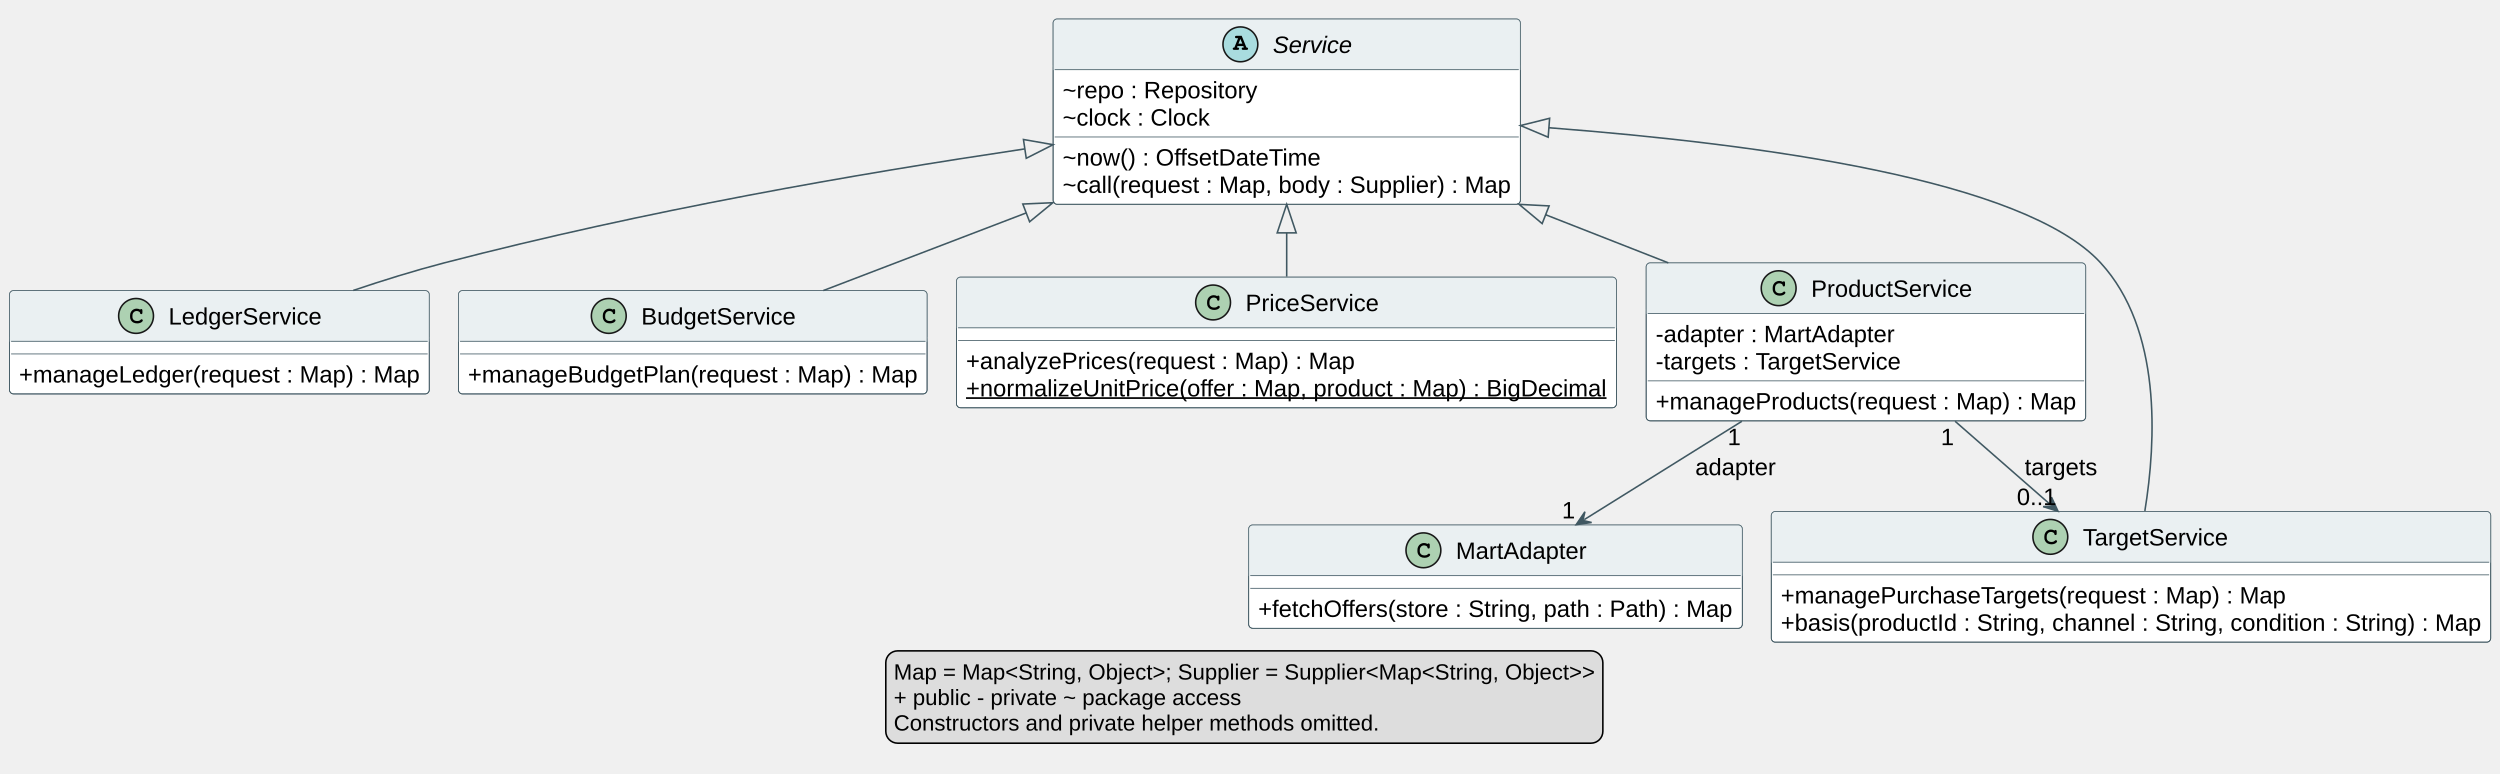
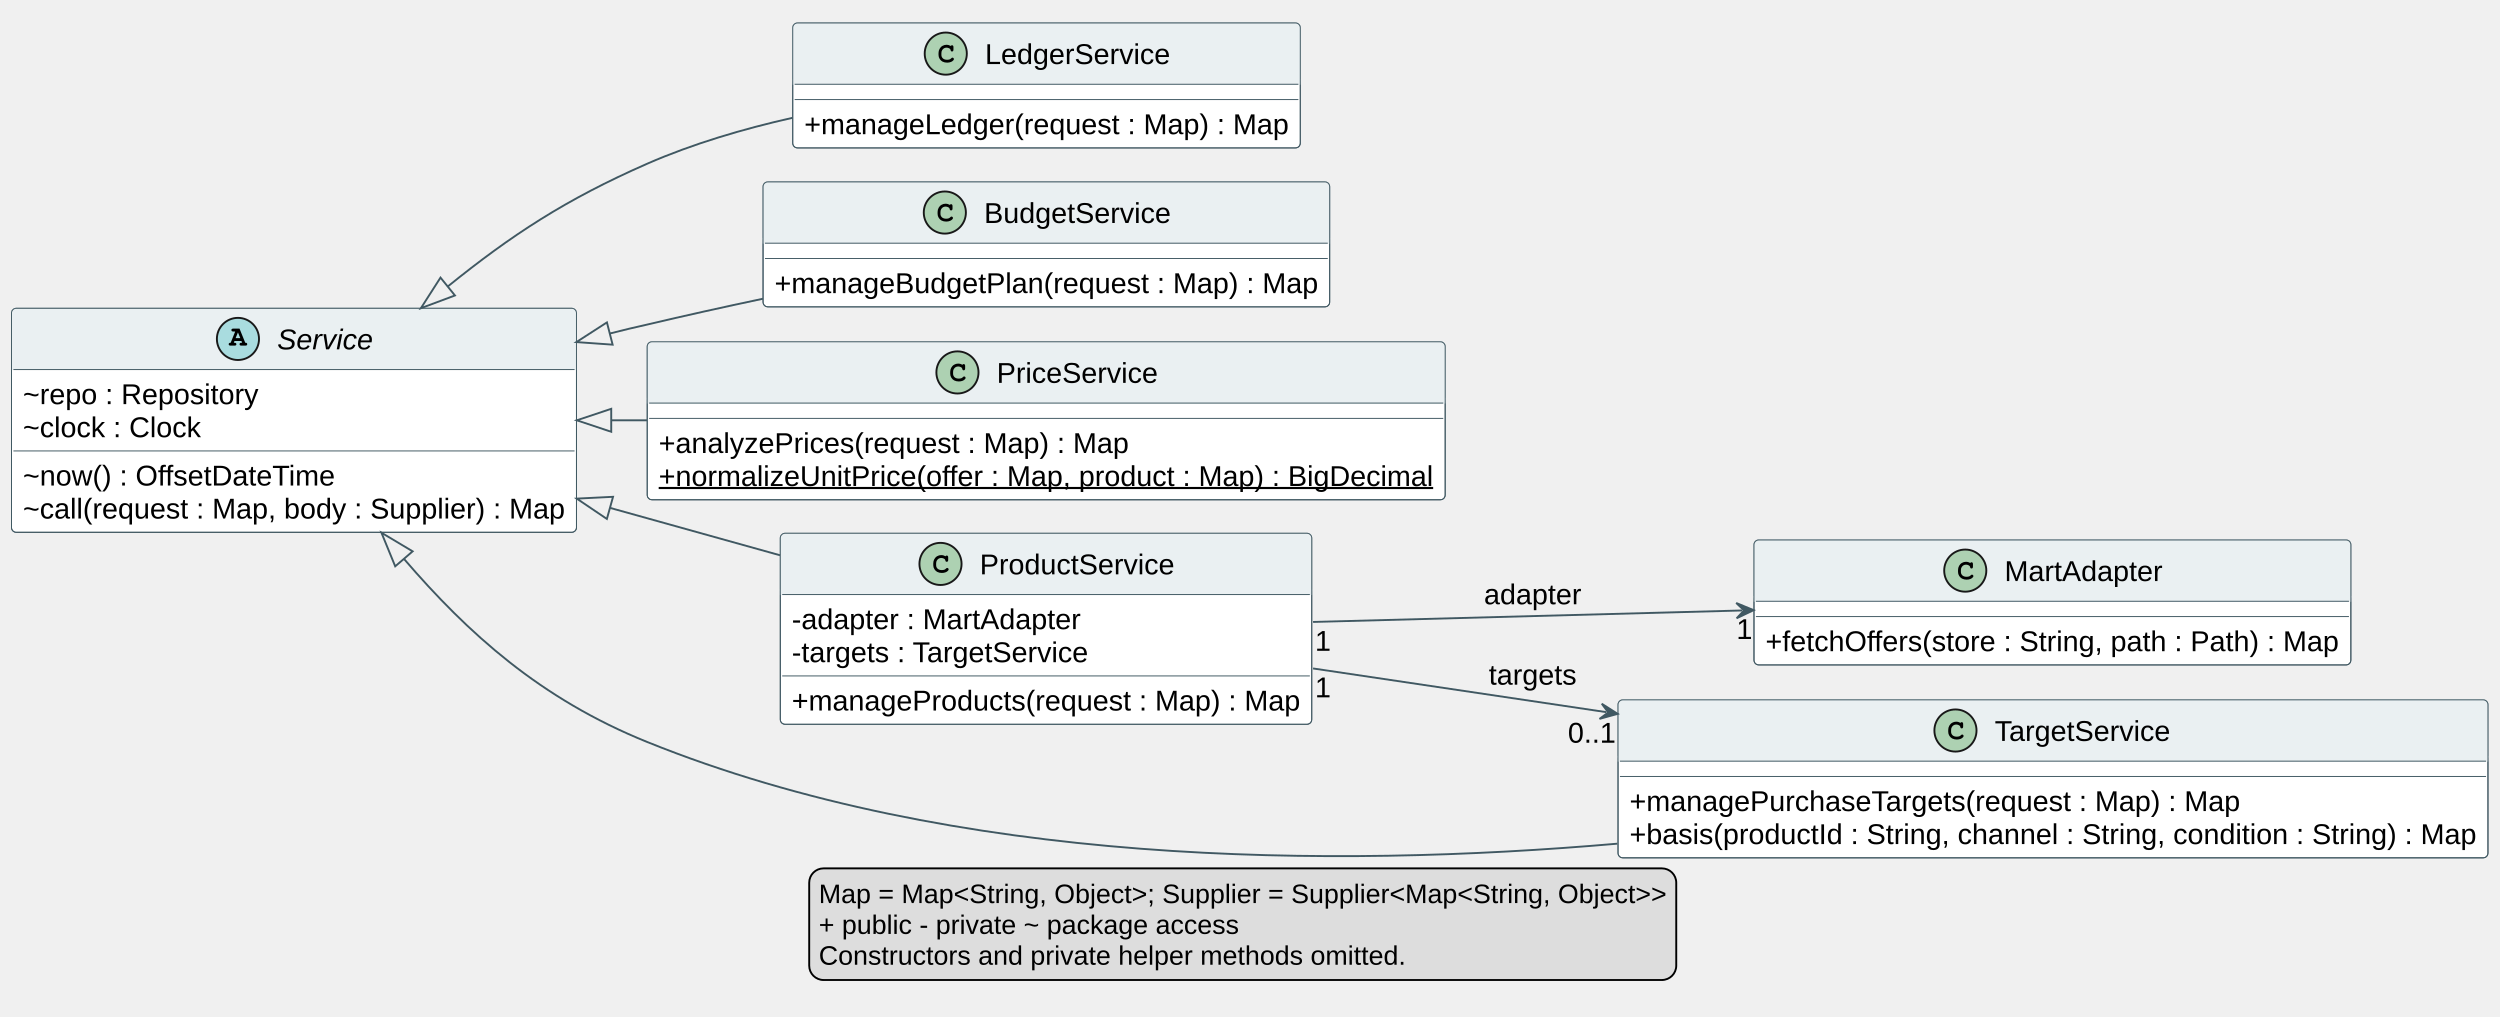
- <svg xmlns="http://www.w3.org/2000/svg" contentStyleType="text/css" data-diagram-type="CLASS" height="916.875px" preserveAspectRatio="none" style="width:2960px;height:916px;background:#FFFFFF;" version="1.1" viewBox="0 0 2960 916" width="2960.625px" zoomAndPan="magnify">
+ <svg xmlns="http://www.w3.org/2000/svg" contentStyleType="text/css" data-diagram-type="CLASS" height="995.625px" preserveAspectRatio="none" style="width:2448px;height:995px;background:#FFFFFF;" version="1.1" viewBox="0 0 2448 995" width="2448.75px" zoomAndPan="magnify">
  <defs />
  <g>
    <g class="entity" data-entity="Service" data-source-line="14" data-uid="ent0002" id="entity_Service">
-       <rect fill="#FFFFFF" height="219.364" rx="4.688" ry="4.688" style="stroke:#405862;stroke-width:0.938;" width="553.222" x="1246.875" y="22.5" />
-       <rect fill="#EAF0F2" height="60" rx="4.688" ry="4.688" style="stroke:#EAF0F2;stroke-width:0.938;" width="553.222" x="1246.875" y="22.5" />
-       <rect fill="#EAF0F2" height="4.688" style="stroke:#EAF0F2;stroke-width:0.938;" width="553.222" x="1246.875" y="77.812" />
-       <rect fill="none" height="219.364" rx="4.688" ry="4.688" style="stroke:#405862;stroke-width:0.938;" width="553.222" x="1246.875" y="22.5" />
-       <ellipse cx="1468.626" cy="52.5" fill="#A9DCDF" rx="20.625" ry="20.625" style="stroke:#181818;stroke-width:1.875;" />
-       <path d="M1472.054,54.522 L1465.228,54.522 L1464.554,56.25 L1465.228,56.25 Q1466.253,56.25 1466.663,56.66 Q1467.103,57.041 1467.103,57.656 Q1467.103,58.272 1466.663,58.682 Q1466.253,59.062 1465.228,59.062 L1461.448,59.062 Q1460.423,59.062 1459.984,58.682 Q1459.544,58.272 1459.544,57.656 Q1459.544,57.012 1460.013,56.631 Q1460.452,56.221 1461.507,56.25 L1465.931,45.234 L1464.085,45.234 Q1463.06,45.234 1462.62,44.853 Q1462.21,44.443 1462.21,43.828 Q1462.21,43.184 1462.62,42.803 Q1463.06,42.393 1464.085,42.393 L1470.179,42.422 L1475.775,56.25 Q1476.771,56.25 1477.093,56.455 Q1477.708,56.924 1477.708,57.656 Q1477.708,58.272 1477.269,58.682 Q1476.859,59.062 1475.833,59.062 L1472.054,59.062 Q1471.029,59.062 1470.589,58.682 Q1470.179,58.272 1470.179,57.656 Q1470.179,57.041 1470.589,56.66 Q1471.029,56.25 1472.054,56.25 L1472.728,56.25 L1472.054,54.522 Z M1470.911,51.709 L1468.626,46.143 L1466.341,51.709 L1470.911,51.709 Z " fill="#000000" />
-       <text fill="#000000" font-family="Arial" font-size="28.125" font-style="italic" lengthAdjust="spacing" textLength="93.782" x="1507.064" y="62.71">Service</text>
-       <line style="stroke:#405862;stroke-width:0.938;" x1="1248.75" x2="1798.222" y1="82.5" y2="82.5" />
-       <text fill="#000000" font-family="Arial" font-size="28.125" lengthAdjust="spacing" textLength="230.589" x="1258.125" y="116.381">~repo : Repository</text>
-       <text fill="#000000" font-family="Arial" font-size="28.125" lengthAdjust="spacing" textLength="174.271" x="1258.125" y="148.722">~clock : Clock</text>
-       <line style="stroke:#405862;stroke-width:0.938;" x1="1248.75" x2="1798.222" y1="162.182" y2="162.182" />
-       <text fill="#000000" font-family="Arial" font-size="28.125" lengthAdjust="spacing" textLength="307.123" x="1258.125" y="196.063">~now() : OffsetDateTime</text>
-       <text fill="#000000" font-family="Arial" font-size="28.125" lengthAdjust="spacing" textLength="530.722" x="1258.125" y="228.404">~call(request : Map, body : Supplier) : Map</text>
+       <rect fill="#FFFFFF" height="219.364" rx="4.688" ry="4.688" style="stroke:#405862;stroke-width:0.938;" width="553.222" x="11.25" y="301.875" />
+       <rect fill="#EAF0F2" height="60" rx="4.688" ry="4.688" style="stroke:#EAF0F2;stroke-width:0.938;" width="553.222" x="11.25" y="301.875" />
+       <rect fill="#EAF0F2" height="4.688" style="stroke:#EAF0F2;stroke-width:0.938;" width="553.222" x="11.25" y="357.188" />
+       <rect fill="none" height="219.364" rx="4.688" ry="4.688" style="stroke:#405862;stroke-width:0.938;" width="553.222" x="11.25" y="301.875" />
+       <ellipse cx="233.001" cy="331.875" fill="#A9DCDF" rx="20.625" ry="20.625" style="stroke:#181818;stroke-width:1.875;" />
+       <path d="M236.429,333.897 L229.603,333.897 L228.929,335.625 L229.603,335.625 Q230.628,335.625 231.038,336.035 Q231.478,336.416 231.478,337.031 Q231.478,337.647 231.038,338.057 Q230.628,338.438 229.603,338.438 L225.823,338.438 Q224.798,338.438 224.359,338.057 Q223.919,337.647 223.919,337.031 Q223.919,336.387 224.388,336.006 Q224.827,335.596 225.882,335.625 L230.306,324.609 L228.46,324.609 Q227.435,324.609 226.995,324.228 Q226.585,323.818 226.585,323.203 Q226.585,322.559 226.995,322.178 Q227.435,321.768 228.46,321.768 L234.554,321.797 L240.15,335.625 Q241.146,335.625 241.468,335.83 Q242.083,336.299 242.083,337.031 Q242.083,337.647 241.644,338.057 Q241.234,338.438 240.208,338.438 L236.429,338.438 Q235.404,338.438 234.964,338.057 Q234.554,337.647 234.554,337.031 Q234.554,336.416 234.964,336.035 Q235.404,335.625 236.429,335.625 L237.103,335.625 L236.429,333.897 Z M235.286,331.084 L233.001,325.518 L230.716,331.084 L235.286,331.084 Z " fill="#000000" />
+       <text fill="#000000" font-family="Arial" font-size="28.125" font-style="italic" lengthAdjust="spacing" textLength="93.782" x="271.439" y="342.085">Service</text>
+       <line style="stroke:#405862;stroke-width:0.938;" x1="13.125" x2="562.597" y1="361.875" y2="361.875" />
+       <text fill="#000000" font-family="Arial" font-size="28.125" lengthAdjust="spacing" textLength="230.589" x="22.5" y="395.756">~repo : Repository</text>
+       <text fill="#000000" font-family="Arial" font-size="28.125" lengthAdjust="spacing" textLength="174.271" x="22.5" y="428.097">~clock : Clock</text>
+       <line style="stroke:#405862;stroke-width:0.938;" x1="13.125" x2="562.597" y1="441.557" y2="441.557" />
+       <text fill="#000000" font-family="Arial" font-size="28.125" lengthAdjust="spacing" textLength="307.123" x="22.5" y="475.438">~now() : OffsetDateTime</text>
+       <text fill="#000000" font-family="Arial" font-size="28.125" lengthAdjust="spacing" textLength="530.722" x="22.5" y="507.779">~call(request : Map, body : Supplier) : Map</text>
    </g>
    <g class="entity" data-entity="LedgerService" data-source-line="20" data-uid="ent0003" id="entity_LedgerService">
-       <rect fill="#FFFFFF" height="122.341" rx="4.688" ry="4.688" style="stroke:#405862;stroke-width:0.938;" width="496.986" x="11.25" y="344.062" />
-       <rect fill="#EAF0F2" height="60" rx="4.688" ry="4.688" style="stroke:#EAF0F2;stroke-width:0.938;" width="496.986" x="11.25" y="344.062" />
-       <rect fill="#EAF0F2" height="4.688" style="stroke:#EAF0F2;stroke-width:0.938;" width="496.986" x="11.25" y="399.375" />
-       <rect fill="none" height="122.341" rx="4.688" ry="4.688" style="stroke:#405862;stroke-width:0.938;" width="496.986" x="11.25" y="344.062" />
-       <ellipse cx="161.096" cy="374.062" fill="#ADD1B2" rx="20.625" ry="20.625" style="stroke:#181818;stroke-width:1.875;" />
-       <path d="M165.988,366.562 Q166.252,366.211 166.545,366.035 Q166.867,365.859 167.219,365.859 Q167.834,365.859 168.215,366.299 Q168.625,366.709 168.625,367.734 L168.625,370.107 Q168.625,371.133 168.215,371.572 Q167.834,371.982 167.219,371.982 Q166.662,371.982 166.311,371.69 Q165.959,371.367 165.812,370.488 Q165.695,369.932 165.432,369.609 Q164.846,368.994 163.82,368.613 Q162.824,368.232 161.828,368.232 Q160.568,368.232 159.484,368.789 Q158.43,369.346 157.609,370.576 Q156.818,371.807 156.818,373.506 L156.818,375.352 Q156.818,377.373 158.283,378.75 Q159.777,380.098 162.385,380.098 Q163.967,380.098 165.051,379.658 Q165.666,379.424 166.399,378.691 Q166.838,378.252 167.072,378.135 Q167.336,377.988 167.629,377.988 Q168.215,377.988 168.625,378.428 Q169.065,378.838 169.065,379.424 Q169.065,380.01 168.478,380.654 Q167.629,381.621 166.311,382.178 Q164.553,382.91 162.414,382.91 Q159.924,382.91 157.902,381.885 Q156.291,381.065 155.149,379.277 Q154.006,377.49 154.006,375.41 L154.006,373.477 Q154.006,371.279 155.031,369.404 Q156.057,367.5 157.873,366.475 Q159.69,365.42 161.711,365.42 Q162.941,365.42 163.996,365.713 Q165.051,366.006 165.988,366.562 Z " fill="#000000" />
-       <text fill="#000000" font-family="Arial" font-size="28.125" lengthAdjust="spacing" textLength="181.357" x="199.533" y="384.273">LedgerService</text>
-       <line style="stroke:#405862;stroke-width:0.938;" x1="13.125" x2="506.361" y1="404.062" y2="404.062" />
-       <line style="stroke:#405862;stroke-width:0.938;" x1="13.125" x2="506.361" y1="419.062" y2="419.062" />
-       <text fill="#000000" font-family="Arial" font-size="28.125" lengthAdjust="spacing" textLength="474.486" x="22.5" y="452.943">+manageLedger(request : Map) : Map</text>
+       <rect fill="#FFFFFF" height="122.341" rx="4.688" ry="4.688" style="stroke:#405862;stroke-width:0.938;" width="496.986" x="776.25" y="22.5" />
+       <rect fill="#EAF0F2" height="60" rx="4.688" ry="4.688" style="stroke:#EAF0F2;stroke-width:0.938;" width="496.986" x="776.25" y="22.5" />
+       <rect fill="#EAF0F2" height="4.688" style="stroke:#EAF0F2;stroke-width:0.938;" width="496.986" x="776.25" y="77.812" />
+       <rect fill="none" height="122.341" rx="4.688" ry="4.688" style="stroke:#405862;stroke-width:0.938;" width="496.986" x="776.25" y="22.5" />
+       <ellipse cx="926.096" cy="52.5" fill="#ADD1B2" rx="20.625" ry="20.625" style="stroke:#181818;stroke-width:1.875;" />
+       <path d="M930.988,45 Q931.252,44.648 931.545,44.473 Q931.867,44.297 932.219,44.297 Q932.834,44.297 933.215,44.736 Q933.625,45.147 933.625,46.172 L933.625,48.545 Q933.625,49.57 933.215,50.01 Q932.834,50.42 932.219,50.42 Q931.662,50.42 931.311,50.127 Q930.959,49.805 930.812,48.926 Q930.695,48.369 930.432,48.047 Q929.846,47.432 928.82,47.051 Q927.824,46.67 926.828,46.67 Q925.568,46.67 924.484,47.227 Q923.43,47.783 922.609,49.014 Q921.818,50.244 921.818,51.943 L921.818,53.789 Q921.818,55.81 923.283,57.188 Q924.777,58.535 927.385,58.535 Q928.967,58.535 930.051,58.096 Q930.666,57.861 931.399,57.129 Q931.838,56.69 932.072,56.572 Q932.336,56.426 932.629,56.426 Q933.215,56.426 933.625,56.865 Q934.064,57.275 934.064,57.861 Q934.064,58.447 933.479,59.092 Q932.629,60.059 931.311,60.615 Q929.553,61.348 927.414,61.348 Q924.924,61.348 922.902,60.322 Q921.291,59.502 920.149,57.715 Q919.006,55.928 919.006,53.848 L919.006,51.914 Q919.006,49.717 920.031,47.842 Q921.057,45.938 922.873,44.912 Q924.689,43.857 926.711,43.857 Q927.941,43.857 928.996,44.15 Q930.051,44.443 930.988,45 Z " fill="#000000" />
+       <text fill="#000000" font-family="Arial" font-size="28.125" lengthAdjust="spacing" textLength="181.357" x="964.533" y="62.71">LedgerService</text>
+       <line style="stroke:#405862;stroke-width:0.938;" x1="778.125" x2="1271.361" y1="82.5" y2="82.5" />
+       <line style="stroke:#405862;stroke-width:0.938;" x1="778.125" x2="1271.361" y1="97.5" y2="97.5" />
+       <text fill="#000000" font-family="Arial" font-size="28.125" lengthAdjust="spacing" textLength="474.486" x="787.5" y="131.381">+manageLedger(request : Map) : Map</text>
    </g>
    <g class="entity" data-entity="BudgetService" data-source-line="23" data-uid="ent0004" id="entity_BudgetService">
-       <rect fill="#FFFFFF" height="122.341" rx="4.688" ry="4.688" style="stroke:#405862;stroke-width:0.938;" width="554.842" x="542.812" y="344.062" />
-       <rect fill="#EAF0F2" height="60" rx="4.688" ry="4.688" style="stroke:#EAF0F2;stroke-width:0.938;" width="554.842" x="542.812" y="344.062" />
-       <rect fill="#EAF0F2" height="4.688" style="stroke:#EAF0F2;stroke-width:0.938;" width="554.842" x="542.812" y="399.375" />
-       <rect fill="none" height="122.341" rx="4.688" ry="4.688" style="stroke:#405862;stroke-width:0.938;" width="554.842" x="542.812" y="344.062" />
-       <ellipse cx="720.804" cy="374.062" fill="#ADD1B2" rx="20.625" ry="20.625" style="stroke:#181818;stroke-width:1.875;" />
-       <path d="M725.696,366.562 Q725.96,366.211 726.253,366.035 Q726.575,365.859 726.927,365.859 Q727.542,365.859 727.923,366.299 Q728.333,366.709 728.333,367.734 L728.333,370.107 Q728.333,371.133 727.923,371.572 Q727.542,371.982 726.927,371.982 Q726.37,371.982 726.019,371.69 Q725.667,371.367 725.521,370.488 Q725.403,369.932 725.14,369.609 Q724.554,368.994 723.528,368.613 Q722.532,368.232 721.536,368.232 Q720.277,368.232 719.192,368.789 Q718.138,369.346 717.317,370.576 Q716.527,371.807 716.527,373.506 L716.527,375.352 Q716.527,377.373 717.991,378.75 Q719.486,380.098 722.093,380.098 Q723.675,380.098 724.759,379.658 Q725.374,379.424 726.107,378.691 Q726.546,378.252 726.78,378.135 Q727.044,377.988 727.337,377.988 Q727.923,377.988 728.333,378.428 Q728.773,378.838 728.773,379.424 Q728.773,380.01 728.187,380.654 Q727.337,381.621 726.019,382.178 Q724.261,382.91 722.122,382.91 Q719.632,382.91 717.611,381.885 Q715.999,381.065 714.857,379.277 Q713.714,377.49 713.714,375.41 L713.714,373.477 Q713.714,371.279 714.739,369.404 Q715.765,367.5 717.581,366.475 Q719.398,365.42 721.419,365.42 Q722.649,365.42 723.704,365.713 Q724.759,366.006 725.696,366.562 Z " fill="#000000" />
-       <text fill="#000000" font-family="Arial" font-size="28.125" lengthAdjust="spacing" textLength="182.922" x="759.241" y="384.273">BudgetService</text>
-       <line style="stroke:#405862;stroke-width:0.938;" x1="544.688" x2="1095.78" y1="404.062" y2="404.062" />
-       <line style="stroke:#405862;stroke-width:0.938;" x1="544.688" x2="1095.78" y1="419.062" y2="419.062" />
-       <text fill="#000000" font-family="Arial" font-size="28.125" lengthAdjust="spacing" textLength="532.342" x="554.062" y="452.943">+manageBudgetPlan(request : Map) : Map</text>
+       <rect fill="#FFFFFF" height="122.341" rx="4.688" ry="4.688" style="stroke:#405862;stroke-width:0.938;" width="554.842" x="747.188" y="178.125" />
+       <rect fill="#EAF0F2" height="60" rx="4.688" ry="4.688" style="stroke:#EAF0F2;stroke-width:0.938;" width="554.842" x="747.188" y="178.125" />
+       <rect fill="#EAF0F2" height="4.688" style="stroke:#EAF0F2;stroke-width:0.938;" width="554.842" x="747.188" y="233.438" />
+       <rect fill="none" height="122.341" rx="4.688" ry="4.688" style="stroke:#405862;stroke-width:0.938;" width="554.842" x="747.188" y="178.125" />
+       <ellipse cx="925.179" cy="208.125" fill="#ADD1B2" rx="20.625" ry="20.625" style="stroke:#181818;stroke-width:1.875;" />
+       <path d="M930.071,200.625 Q930.335,200.273 930.628,200.098 Q930.95,199.922 931.302,199.922 Q931.917,199.922 932.298,200.361 Q932.708,200.772 932.708,201.797 L932.708,204.17 Q932.708,205.195 932.298,205.635 Q931.917,206.045 931.302,206.045 Q930.745,206.045 930.394,205.752 Q930.042,205.43 929.896,204.551 Q929.778,203.994 929.515,203.672 Q928.929,203.057 927.903,202.676 Q926.907,202.295 925.911,202.295 Q924.652,202.295 923.567,202.852 Q922.513,203.408 921.692,204.639 Q920.902,205.869 920.902,207.568 L920.902,209.414 Q920.902,211.435 922.366,212.812 Q923.861,214.16 926.468,214.16 Q928.05,214.16 929.134,213.721 Q929.749,213.486 930.482,212.754 Q930.921,212.315 931.155,212.197 Q931.419,212.051 931.712,212.051 Q932.298,212.051 932.708,212.49 Q933.148,212.9 933.148,213.486 Q933.148,214.072 932.562,214.717 Q931.712,215.684 930.394,216.24 Q928.636,216.973 926.497,216.973 Q924.007,216.973 921.986,215.947 Q920.374,215.127 919.232,213.34 Q918.089,211.553 918.089,209.473 L918.089,207.539 Q918.089,205.342 919.114,203.467 Q920.14,201.562 921.956,200.537 Q923.773,199.482 925.794,199.482 Q927.024,199.482 928.079,199.775 Q929.134,200.068 930.071,200.625 Z " fill="#000000" />
+       <text fill="#000000" font-family="Arial" font-size="28.125" lengthAdjust="spacing" textLength="182.922" x="963.616" y="218.335">BudgetService</text>
+       <line style="stroke:#405862;stroke-width:0.938;" x1="749.062" x2="1300.155" y1="238.125" y2="238.125" />
+       <line style="stroke:#405862;stroke-width:0.938;" x1="749.062" x2="1300.155" y1="253.125" y2="253.125" />
+       <text fill="#000000" font-family="Arial" font-size="28.125" lengthAdjust="spacing" textLength="532.342" x="758.438" y="287.006">+manageBudgetPlan(request : Map) : Map</text>
    </g>
    <g class="entity" data-entity="PriceService" data-source-line="26" data-uid="ent0005" id="entity_PriceService">
-       <rect fill="#FFFFFF" height="154.682" rx="4.688" ry="4.688" style="stroke:#405862;stroke-width:0.938;" width="781.367" x="1132.5" y="328.125" />
-       <rect fill="#EAF0F2" height="60" rx="4.688" ry="4.688" style="stroke:#EAF0F2;stroke-width:0.938;" width="781.367" x="1132.5" y="328.125" />
-       <rect fill="#EAF0F2" height="4.688" style="stroke:#EAF0F2;stroke-width:0.938;" width="781.367" x="1132.5" y="383.438" />
-       <rect fill="none" height="154.682" rx="4.688" ry="4.688" style="stroke:#405862;stroke-width:0.938;" width="781.367" x="1132.5" y="328.125" />
-       <ellipse cx="1436.285" cy="358.125" fill="#ADD1B2" rx="20.625" ry="20.625" style="stroke:#181818;stroke-width:1.875;" />
-       <path d="M1441.177,350.625 Q1441.441,350.273 1441.734,350.098 Q1442.056,349.922 1442.408,349.922 Q1443.023,349.922 1443.404,350.361 Q1443.814,350.772 1443.814,351.797 L1443.814,354.17 Q1443.814,355.195 1443.404,355.635 Q1443.023,356.045 1442.408,356.045 Q1441.851,356.045 1441.5,355.752 Q1441.148,355.43 1441.002,354.551 Q1440.884,353.994 1440.621,353.672 Q1440.035,353.057 1439.009,352.676 Q1438.013,352.295 1437.017,352.295 Q1435.757,352.295 1434.674,352.852 Q1433.619,353.408 1432.799,354.639 Q1432.007,355.869 1432.007,357.568 L1432.007,359.414 Q1432.007,361.435 1433.472,362.812 Q1434.966,364.16 1437.574,364.16 Q1439.156,364.16 1440.24,363.721 Q1440.855,363.486 1441.588,362.754 Q1442.027,362.315 1442.261,362.197 Q1442.525,362.051 1442.818,362.051 Q1443.404,362.051 1443.814,362.49 Q1444.254,362.9 1444.254,363.486 Q1444.254,364.072 1443.668,364.717 Q1442.818,365.684 1441.5,366.24 Q1439.742,366.973 1437.603,366.973 Q1435.113,366.973 1433.091,365.947 Q1431.48,365.127 1430.338,363.34 Q1429.195,361.553 1429.195,359.473 L1429.195,357.539 Q1429.195,355.342 1430.22,353.467 Q1431.246,351.562 1433.062,350.537 Q1434.879,349.482 1436.9,349.482 Q1438.13,349.482 1439.185,349.775 Q1440.24,350.068 1441.177,350.625 Z " fill="#000000" />
-       <text fill="#000000" font-family="Arial" font-size="28.125" lengthAdjust="spacing" textLength="157.86" x="1474.722" y="368.335">PriceService</text>
-       <line style="stroke:#405862;stroke-width:0.938;" x1="1134.375" x2="1911.992" y1="388.125" y2="388.125" />
-       <line style="stroke:#405862;stroke-width:0.938;" x1="1134.375" x2="1911.992" y1="403.125" y2="403.125" />
-       <text fill="#000000" font-family="Arial" font-size="28.125" lengthAdjust="spacing" textLength="460.355" x="1143.75" y="437.006">+analyzePrices(request : Map) : Map</text>
-       <text fill="#000000" font-family="Arial" font-size="28.125" lengthAdjust="spacing" text-decoration="underline" textLength="758.867" x="1143.75" y="469.347">+normalizeUnitPrice(offer : Map, product : Map) : BigDecimal</text>
+       <rect fill="#FFFFFF" height="154.682" rx="4.688" ry="4.688" style="stroke:#405862;stroke-width:0.938;" width="781.367" x="633.75" y="334.688" />
+       <rect fill="#EAF0F2" height="60" rx="4.688" ry="4.688" style="stroke:#EAF0F2;stroke-width:0.938;" width="781.367" x="633.75" y="334.688" />
+       <rect fill="#EAF0F2" height="4.688" style="stroke:#EAF0F2;stroke-width:0.938;" width="781.367" x="633.75" y="390" />
+       <rect fill="none" height="154.682" rx="4.688" ry="4.688" style="stroke:#405862;stroke-width:0.938;" width="781.367" x="633.75" y="334.688" />
+       <ellipse cx="937.535" cy="364.688" fill="#ADD1B2" rx="20.625" ry="20.625" style="stroke:#181818;stroke-width:1.875;" />
+       <path d="M942.427,357.188 Q942.691,356.836 942.984,356.66 Q943.306,356.484 943.658,356.484 Q944.273,356.484 944.654,356.924 Q945.064,357.334 945.064,358.359 L945.064,360.732 Q945.064,361.758 944.654,362.197 Q944.273,362.607 943.658,362.607 Q943.101,362.607 942.75,362.315 Q942.398,361.992 942.252,361.113 Q942.134,360.557 941.871,360.234 Q941.285,359.619 940.259,359.238 Q939.263,358.857 938.267,358.857 Q937.007,358.857 935.923,359.414 Q934.869,359.971 934.048,361.201 Q933.257,362.432 933.257,364.131 L933.257,365.977 Q933.257,367.998 934.722,369.375 Q936.216,370.723 938.824,370.723 Q940.406,370.723 941.49,370.283 Q942.105,370.049 942.837,369.316 Q943.277,368.877 943.511,368.76 Q943.775,368.613 944.068,368.613 Q944.654,368.613 945.064,369.053 Q945.504,369.463 945.504,370.049 Q945.504,370.635 944.918,371.279 Q944.068,372.246 942.75,372.803 Q940.992,373.535 938.853,373.535 Q936.363,373.535 934.341,372.51 Q932.73,371.69 931.587,369.902 Q930.445,368.115 930.445,366.035 L930.445,364.102 Q930.445,361.904 931.47,360.029 Q932.496,358.125 934.312,357.1 Q936.129,356.045 938.15,356.045 Q939.38,356.045 940.435,356.338 Q941.49,356.631 942.427,357.188 Z " fill="#000000" />
+       <text fill="#000000" font-family="Arial" font-size="28.125" lengthAdjust="spacing" textLength="157.86" x="975.972" y="374.898">PriceService</text>
+       <line style="stroke:#405862;stroke-width:0.938;" x1="635.625" x2="1413.242" y1="394.688" y2="394.688" />
+       <line style="stroke:#405862;stroke-width:0.938;" x1="635.625" x2="1413.242" y1="409.688" y2="409.688" />
+       <text fill="#000000" font-family="Arial" font-size="28.125" lengthAdjust="spacing" textLength="460.355" x="645" y="443.568">+analyzePrices(request : Map) : Map</text>
+       <text fill="#000000" font-family="Arial" font-size="28.125" lengthAdjust="spacing" text-decoration="underline" textLength="758.867" x="645" y="475.909">+normalizeUnitPrice(offer : Map, product : Map) : BigDecimal</text>
    </g>
    <g class="entity" data-entity="ProductService" data-source-line="30" data-uid="ent0006" id="entity_ProductService">
-       <rect fill="#FFFFFF" height="187.023" rx="4.688" ry="4.688" style="stroke:#405862;stroke-width:0.938;" width="520.4" x="1949.062" y="311.25" />
-       <rect fill="#EAF0F2" height="60" rx="4.688" ry="4.688" style="stroke:#EAF0F2;stroke-width:0.938;" width="520.4" x="1949.062" y="311.25" />
-       <rect fill="#EAF0F2" height="4.688" style="stroke:#EAF0F2;stroke-width:0.938;" width="520.4" x="1949.062" y="366.562" />
-       <rect fill="none" height="187.023" rx="4.688" ry="4.688" style="stroke:#405862;stroke-width:0.938;" width="520.4" x="1949.062" y="311.25" />
-       <ellipse cx="2105.939" cy="341.25" fill="#ADD1B2" rx="20.625" ry="20.625" style="stroke:#181818;stroke-width:1.875;" />
-       <path d="M2110.832,333.75 Q2111.096,333.398 2111.389,333.223 Q2111.711,333.047 2112.062,333.047 Q2112.678,333.047 2113.059,333.486 Q2113.469,333.897 2113.469,334.922 L2113.469,337.295 Q2113.469,338.32 2113.059,338.76 Q2112.678,339.17 2112.062,339.17 Q2111.506,339.17 2111.154,338.877 Q2110.803,338.555 2110.656,337.676 Q2110.539,337.119 2110.275,336.797 Q2109.689,336.182 2108.664,335.801 Q2107.668,335.42 2106.672,335.42 Q2105.412,335.42 2104.328,335.977 Q2103.273,336.533 2102.453,337.764 Q2101.662,338.994 2101.662,340.693 L2101.662,342.539 Q2101.662,344.56 2103.127,345.938 Q2104.621,347.285 2107.229,347.285 Q2108.811,347.285 2109.895,346.846 Q2110.51,346.611 2111.242,345.879 Q2111.682,345.44 2111.916,345.322 Q2112.18,345.176 2112.473,345.176 Q2113.059,345.176 2113.469,345.615 Q2113.908,346.025 2113.908,346.611 Q2113.908,347.197 2113.322,347.842 Q2112.473,348.809 2111.154,349.365 Q2109.396,350.098 2107.258,350.098 Q2104.768,350.098 2102.746,349.072 Q2101.135,348.252 2099.992,346.465 Q2098.85,344.678 2098.85,342.598 L2098.85,340.664 Q2098.85,338.467 2099.875,336.592 Q2100.9,334.688 2102.717,333.662 Q2104.533,332.607 2106.555,332.607 Q2107.785,332.607 2108.84,332.9 Q2109.895,333.193 2110.832,333.75 Z " fill="#000000" />
-       <text fill="#000000" font-family="Arial" font-size="28.125" lengthAdjust="spacing" textLength="190.709" x="2144.377" y="351.46">ProductService</text>
-       <line style="stroke:#405862;stroke-width:0.938;" x1="1950.938" x2="2467.588" y1="371.25" y2="371.25" />
-       <text fill="#000000" font-family="Arial" font-size="28.125" lengthAdjust="spacing" textLength="282.953" x="1960.312" y="405.131">-adapter : MartAdapter</text>
-       <text fill="#000000" font-family="Arial" font-size="28.125" lengthAdjust="spacing" textLength="293.857" x="1960.312" y="437.472">-targets : TargetService</text>
-       <line style="stroke:#405862;stroke-width:0.938;" x1="1950.938" x2="2467.588" y1="450.932" y2="450.932" />
-       <text fill="#000000" font-family="Arial" font-size="28.125" lengthAdjust="spacing" textLength="497.9" x="1960.312" y="484.813">+manageProducts(request : Map) : Map</text>
+       <rect fill="#FFFFFF" height="187.023" rx="4.688" ry="4.688" style="stroke:#405862;stroke-width:0.938;" width="520.4" x="764.062" y="522.188" />
+       <rect fill="#EAF0F2" height="60" rx="4.688" ry="4.688" style="stroke:#EAF0F2;stroke-width:0.938;" width="520.4" x="764.062" y="522.188" />
+       <rect fill="#EAF0F2" height="4.688" style="stroke:#EAF0F2;stroke-width:0.938;" width="520.4" x="764.062" y="577.5" />
+       <rect fill="none" height="187.023" rx="4.688" ry="4.688" style="stroke:#405862;stroke-width:0.938;" width="520.4" x="764.062" y="522.188" />
+       <ellipse cx="920.939" cy="552.188" fill="#ADD1B2" rx="20.625" ry="20.625" style="stroke:#181818;stroke-width:1.875;" />
+       <path d="M925.832,544.688 Q926.096,544.336 926.389,544.16 Q926.711,543.984 927.062,543.984 Q927.678,543.984 928.059,544.424 Q928.469,544.834 928.469,545.859 L928.469,548.232 Q928.469,549.258 928.059,549.697 Q927.678,550.107 927.062,550.107 Q926.506,550.107 926.154,549.814 Q925.803,549.492 925.656,548.613 Q925.539,548.057 925.275,547.734 Q924.689,547.119 923.664,546.738 Q922.668,546.357 921.672,546.357 Q920.412,546.357 919.328,546.914 Q918.274,547.471 917.453,548.701 Q916.662,549.932 916.662,551.631 L916.662,553.477 Q916.662,555.498 918.127,556.875 Q919.621,558.223 922.229,558.223 Q923.811,558.223 924.895,557.783 Q925.51,557.549 926.242,556.816 Q926.682,556.377 926.916,556.26 Q927.18,556.113 927.473,556.113 Q928.059,556.113 928.469,556.553 Q928.908,556.963 928.908,557.549 Q928.908,558.135 928.322,558.779 Q927.473,559.746 926.154,560.303 Q924.396,561.035 922.258,561.035 Q919.768,561.035 917.746,560.01 Q916.135,559.189 914.992,557.402 Q913.85,555.615 913.85,553.535 L913.85,551.602 Q913.85,549.404 914.875,547.529 Q915.9,545.625 917.717,544.6 Q919.533,543.545 921.555,543.545 Q922.785,543.545 923.84,543.838 Q924.895,544.131 925.832,544.688 Z " fill="#000000" />
+       <text fill="#000000" font-family="Arial" font-size="28.125" lengthAdjust="spacing" textLength="190.709" x="959.377" y="562.398">ProductService</text>
+       <line style="stroke:#405862;stroke-width:0.938;" x1="765.938" x2="1282.588" y1="582.188" y2="582.188" />
+       <text fill="#000000" font-family="Arial" font-size="28.125" lengthAdjust="spacing" textLength="282.953" x="775.312" y="616.068">-adapter : MartAdapter</text>
+       <text fill="#000000" font-family="Arial" font-size="28.125" lengthAdjust="spacing" textLength="293.857" x="775.312" y="648.409">-targets : TargetService</text>
+       <line style="stroke:#405862;stroke-width:0.938;" x1="765.938" x2="1282.588" y1="661.87" y2="661.87" />
+       <text fill="#000000" font-family="Arial" font-size="28.125" lengthAdjust="spacing" textLength="497.9" x="775.312" y="695.75">+manageProducts(request : Map) : Map</text>
    </g>
    <g class="entity" data-entity="TargetService" data-source-line="35" data-uid="ent0007" id="entity_TargetService">
-       <rect fill="#FFFFFF" height="154.682" rx="4.688" ry="4.688" style="stroke:#405862;stroke-width:0.938;" width="851.83" x="2097.188" y="605.625" />
-       <rect fill="#EAF0F2" height="60" rx="4.688" ry="4.688" style="stroke:#EAF0F2;stroke-width:0.938;" width="851.83" x="2097.188" y="605.625" />
-       <rect fill="#EAF0F2" height="4.688" style="stroke:#EAF0F2;stroke-width:0.938;" width="851.83" x="2097.188" y="660.938" />
-       <rect fill="none" height="154.682" rx="4.688" ry="4.688" style="stroke:#405862;stroke-width:0.938;" width="851.83" x="2097.188" y="605.625" />
-       <ellipse cx="2427.6" cy="635.625" fill="#ADD1B2" rx="20.625" ry="20.625" style="stroke:#181818;stroke-width:1.875;" />
-       <path d="M2432.493,628.125 Q2432.757,627.773 2433.05,627.598 Q2433.372,627.422 2433.723,627.422 Q2434.339,627.422 2434.72,627.861 Q2435.13,628.271 2435.13,629.297 L2435.13,631.67 Q2435.13,632.695 2434.72,633.135 Q2434.339,633.545 2433.723,633.545 Q2433.167,633.545 2432.815,633.252 Q2432.464,632.93 2432.317,632.051 Q2432.2,631.494 2431.936,631.172 Q2431.35,630.557 2430.325,630.176 Q2429.329,629.795 2428.333,629.795 Q2427.073,629.795 2425.989,630.352 Q2424.934,630.908 2424.114,632.139 Q2423.323,633.369 2423.323,635.068 L2423.323,636.914 Q2423.323,638.936 2424.788,640.312 Q2426.282,641.66 2428.89,641.66 Q2430.472,641.66 2431.555,641.221 Q2432.171,640.986 2432.903,640.254 Q2433.343,639.814 2433.577,639.697 Q2433.841,639.551 2434.134,639.551 Q2434.72,639.551 2435.13,639.99 Q2435.569,640.4 2435.569,640.986 Q2435.569,641.572 2434.983,642.217 Q2434.134,643.184 2432.815,643.74 Q2431.057,644.473 2428.919,644.473 Q2426.428,644.473 2424.407,643.447 Q2422.796,642.627 2421.653,640.84 Q2420.511,639.053 2420.511,636.973 L2420.511,635.039 Q2420.511,632.842 2421.536,630.967 Q2422.561,629.062 2424.378,628.037 Q2426.194,626.982 2428.216,626.982 Q2429.446,626.982 2430.501,627.275 Q2431.555,627.568 2432.493,628.125 Z " fill="#000000" />
-       <text fill="#000000" font-family="Arial" font-size="28.125" lengthAdjust="spacing" textLength="175.067" x="2466.038" y="645.835">TargetService</text>
-       <line style="stroke:#405862;stroke-width:0.938;" x1="2099.062" x2="2947.143" y1="665.625" y2="665.625" />
-       <line style="stroke:#405862;stroke-width:0.938;" x1="2099.062" x2="2947.143" y1="680.625" y2="680.625" />
-       <text fill="#000000" font-family="Arial" font-size="28.125" lengthAdjust="spacing" textLength="601.076" x="2108.438" y="714.506">+managePurchaseTargets(request : Map) : Map</text>
-       <text fill="#000000" font-family="Arial" font-size="28.125" lengthAdjust="spacing" textLength="829.33" x="2108.438" y="746.847">+basis(productId : String, channel : String, condition : String) : Map</text>
+       <rect fill="#FFFFFF" height="154.682" rx="4.688" ry="4.688" style="stroke:#405862;stroke-width:0.938;" width="851.83" x="1584.375" y="685.312" />
+       <rect fill="#EAF0F2" height="60" rx="4.688" ry="4.688" style="stroke:#EAF0F2;stroke-width:0.938;" width="851.83" x="1584.375" y="685.312" />
+       <rect fill="#EAF0F2" height="4.688" style="stroke:#EAF0F2;stroke-width:0.938;" width="851.83" x="1584.375" y="740.625" />
+       <rect fill="none" height="154.682" rx="4.688" ry="4.688" style="stroke:#405862;stroke-width:0.938;" width="851.83" x="1584.375" y="685.312" />
+       <ellipse cx="1914.788" cy="715.312" fill="#ADD1B2" rx="20.625" ry="20.625" style="stroke:#181818;stroke-width:1.875;" />
+       <path d="M1919.68,707.812 Q1919.944,707.461 1920.237,707.285 Q1920.559,707.109 1920.911,707.109 Q1921.526,707.109 1921.907,707.549 Q1922.317,707.959 1922.317,708.984 L1922.317,711.357 Q1922.317,712.383 1921.907,712.822 Q1921.526,713.232 1920.911,713.232 Q1920.354,713.232 1920.003,712.939 Q1919.651,712.617 1919.505,711.738 Q1919.388,711.182 1919.124,710.859 Q1918.538,710.244 1917.513,709.863 Q1916.516,709.482 1915.52,709.482 Q1914.261,709.482 1913.177,710.039 Q1912.122,710.596 1911.302,711.826 Q1910.511,713.057 1910.511,714.756 L1910.511,716.602 Q1910.511,718.623 1911.975,720 Q1913.469,721.348 1916.077,721.348 Q1917.659,721.348 1918.743,720.908 Q1919.358,720.674 1920.091,719.941 Q1920.53,719.502 1920.764,719.385 Q1921.028,719.238 1921.321,719.238 Q1921.907,719.238 1922.317,719.678 Q1922.757,720.088 1922.757,720.674 Q1922.757,721.26 1922.171,721.904 Q1921.321,722.871 1920.003,723.428 Q1918.245,724.16 1916.106,724.16 Q1913.616,724.16 1911.594,723.135 Q1909.983,722.314 1908.841,720.527 Q1907.698,718.74 1907.698,716.66 L1907.698,714.727 Q1907.698,712.529 1908.723,710.654 Q1909.749,708.75 1911.565,707.725 Q1913.382,706.67 1915.403,706.67 Q1916.634,706.67 1917.688,706.963 Q1918.743,707.256 1919.68,707.812 Z " fill="#000000" />
+       <text fill="#000000" font-family="Arial" font-size="28.125" lengthAdjust="spacing" textLength="175.067" x="1953.225" y="725.523">TargetService</text>
+       <line style="stroke:#405862;stroke-width:0.938;" x1="1586.25" x2="2434.33" y1="745.312" y2="745.312" />
+       <line style="stroke:#405862;stroke-width:0.938;" x1="1586.25" x2="2434.33" y1="760.312" y2="760.312" />
+       <text fill="#000000" font-family="Arial" font-size="28.125" lengthAdjust="spacing" textLength="601.076" x="1595.625" y="794.193">+managePurchaseTargets(request : Map) : Map</text>
+       <text fill="#000000" font-family="Arial" font-size="28.125" lengthAdjust="spacing" textLength="829.33" x="1595.625" y="826.534">+basis(productId : String, channel : String, condition : String) : Map</text>
    </g>
    <g class="entity" data-entity="MartAdapter" data-source-line="39" data-uid="ent0008" id="entity_MartAdapter">
-       <rect fill="#FFFFFF" height="122.341" rx="4.688" ry="4.688" style="stroke:#405862;stroke-width:0.938;" width="584.464" x="1478.438" y="621.562" />
-       <rect fill="#EAF0F2" height="60" rx="4.688" ry="4.688" style="stroke:#EAF0F2;stroke-width:0.938;" width="584.464" x="1478.438" y="621.562" />
-       <rect fill="#EAF0F2" height="4.688" style="stroke:#EAF0F2;stroke-width:0.938;" width="584.464" x="1478.438" y="676.875" />
-       <rect fill="none" height="122.341" rx="4.688" ry="4.688" style="stroke:#405862;stroke-width:0.938;" width="584.464" x="1478.438" y="621.562" />
-       <ellipse cx="1685.323" cy="651.562" fill="#ADD1B2" rx="20.625" ry="20.625" style="stroke:#181818;stroke-width:1.875;" />
-       <path d="M1690.216,644.062 Q1690.479,643.711 1690.772,643.535 Q1691.094,643.359 1691.446,643.359 Q1692.061,643.359 1692.442,643.799 Q1692.852,644.209 1692.852,645.234 L1692.852,647.607 Q1692.852,648.633 1692.442,649.072 Q1692.061,649.482 1691.446,649.482 Q1690.889,649.482 1690.538,649.189 Q1690.186,648.867 1690.04,647.988 Q1689.922,647.432 1689.659,647.109 Q1689.073,646.494 1688.047,646.113 Q1687.051,645.732 1686.055,645.732 Q1684.795,645.732 1683.711,646.289 Q1682.657,646.846 1681.836,648.076 Q1681.045,649.307 1681.045,651.006 L1681.045,652.852 Q1681.045,654.873 1682.51,656.25 Q1684.005,657.598 1686.612,657.598 Q1688.194,657.598 1689.278,657.158 Q1689.893,656.924 1690.626,656.191 Q1691.065,655.752 1691.299,655.635 Q1691.563,655.488 1691.856,655.488 Q1692.442,655.488 1692.852,655.928 Q1693.292,656.338 1693.292,656.924 Q1693.292,657.51 1692.706,658.154 Q1691.856,659.121 1690.538,659.678 Q1688.78,660.41 1686.641,660.41 Q1684.151,660.41 1682.13,659.385 Q1680.518,658.564 1679.376,656.777 Q1678.233,654.99 1678.233,652.91 L1678.233,650.977 Q1678.233,648.779 1679.258,646.904 Q1680.284,645 1682.1,643.975 Q1683.917,642.92 1685.938,642.92 Q1687.169,642.92 1688.223,643.213 Q1689.278,643.506 1690.216,644.062 Z " fill="#000000" />
-       <text fill="#000000" font-family="Arial" font-size="28.125" lengthAdjust="spacing" textLength="154.756" x="1723.76" y="661.773">MartAdapter</text>
-       <line style="stroke:#405862;stroke-width:0.938;" x1="1480.312" x2="2061.027" y1="681.562" y2="681.562" />
-       <line style="stroke:#405862;stroke-width:0.938;" x1="1480.312" x2="2061.027" y1="696.562" y2="696.562" />
-       <text fill="#000000" font-family="Arial" font-size="28.125" lengthAdjust="spacing" textLength="561.964" x="1489.688" y="730.443">+fetchOffers(store : String, path : Path) : Map</text>
+       <rect fill="#FFFFFF" height="122.341" rx="4.688" ry="4.688" style="stroke:#405862;stroke-width:0.938;" width="584.464" x="1717.5" y="528.75" />
+       <rect fill="#EAF0F2" height="60" rx="4.688" ry="4.688" style="stroke:#EAF0F2;stroke-width:0.938;" width="584.464" x="1717.5" y="528.75" />
+       <rect fill="#EAF0F2" height="4.688" style="stroke:#EAF0F2;stroke-width:0.938;" width="584.464" x="1717.5" y="584.062" />
+       <rect fill="none" height="122.341" rx="4.688" ry="4.688" style="stroke:#405862;stroke-width:0.938;" width="584.464" x="1717.5" y="528.75" />
+       <ellipse cx="1924.385" cy="558.75" fill="#ADD1B2" rx="20.625" ry="20.625" style="stroke:#181818;stroke-width:1.875;" />
+       <path d="M1929.278,551.25 Q1929.542,550.898 1929.835,550.723 Q1930.157,550.547 1930.508,550.547 Q1931.124,550.547 1931.505,550.986 Q1931.915,551.396 1931.915,552.422 L1931.915,554.795 Q1931.915,555.82 1931.505,556.26 Q1931.124,556.67 1930.508,556.67 Q1929.952,556.67 1929.6,556.377 Q1929.249,556.055 1929.102,555.176 Q1928.985,554.619 1928.721,554.297 Q1928.135,553.682 1927.11,553.301 Q1926.114,552.92 1925.118,552.92 Q1923.858,552.92 1922.774,553.477 Q1921.719,554.033 1920.899,555.264 Q1920.108,556.494 1920.108,558.193 L1920.108,560.039 Q1920.108,562.061 1921.573,563.438 Q1923.067,564.785 1925.674,564.785 Q1927.256,564.785 1928.341,564.346 Q1928.956,564.111 1929.688,563.379 Q1930.128,562.939 1930.362,562.822 Q1930.626,562.676 1930.919,562.676 Q1931.505,562.676 1931.915,563.115 Q1932.354,563.525 1932.354,564.111 Q1932.354,564.697 1931.768,565.342 Q1930.919,566.309 1929.6,566.865 Q1927.842,567.598 1925.704,567.598 Q1923.214,567.598 1921.192,566.572 Q1919.581,565.752 1918.438,563.965 Q1917.295,562.178 1917.295,560.098 L1917.295,558.164 Q1917.295,555.967 1918.321,554.092 Q1919.346,552.188 1921.163,551.162 Q1922.979,550.107 1925.001,550.107 Q1926.231,550.107 1927.286,550.4 Q1928.341,550.693 1929.278,551.25 Z " fill="#000000" />
+       <text fill="#000000" font-family="Arial" font-size="28.125" lengthAdjust="spacing" textLength="154.756" x="1962.823" y="568.96">MartAdapter</text>
+       <line style="stroke:#405862;stroke-width:0.938;" x1="1719.375" x2="2300.089" y1="588.75" y2="588.75" />
+       <line style="stroke:#405862;stroke-width:0.938;" x1="1719.375" x2="2300.089" y1="603.75" y2="603.75" />
+       <text fill="#000000" font-family="Arial" font-size="28.125" lengthAdjust="spacing" textLength="561.964" x="1728.75" y="637.631">+fetchOffers(store : String, path : Path) : Map</text>
    </g>
    <g class="link" data-entity-1="Service" data-entity-2="LedgerService" data-uid="lnk9" id="link_Service_LedgerService">
-       <polygon fill="none" points="1246.799,171.315,1211.76,165.158,1215.074,187.412,1246.799,171.315" style="stroke:#405862;stroke-width:1.875;" />
-       <path d="M1213.417,176.285 C1011.807,206.304 766.406,248.813 525.938,311.25 C490.677,320.405 453.391,332.013 418.244,343.87" fill="none" style="stroke:#405862;stroke-width:1.875;" />
+       <polygon fill="none" points="412.146,301.777,445.471,289.325,431.335,271.82,412.146,301.777" style="stroke:#405862;stroke-width:1.875;" />
+       <path d="M438.403,280.572 C500.718,230.248 553.807,195.335 633.75,160.312 C678.211,140.834 727.69,126.254 776.052,115.352" fill="none" style="stroke:#405862;stroke-width:1.875;" />
    </g>
    <g class="link" data-entity-1="Service" data-entity-2="BudgetService" data-uid="lnk10" id="link_Service_BudgetService">
-       <polygon fill="none" points="1246.553,240.017,1211.012,241.572,1219.053,262.586,1246.553,240.017" style="stroke:#405862;stroke-width:1.875;" />
-       <path d="M1215.032,252.079 C1122.608,287.446 1054.486,313.514 974.799,344.008" fill="none" style="stroke:#405862;stroke-width:1.875;" />
+       <polygon fill="none" points="564.395,334.967,599.881,337.49,594.298,315.693,564.395,334.967" style="stroke:#405862;stroke-width:1.875;" />
+       <path d="M597.089,326.591 C620.5,320.594 611.16,323.17 633.75,317.812 C670.295,309.145 708.913,300.599 747.065,292.515" fill="none" style="stroke:#405862;stroke-width:1.875;" />
    </g>
    <g class="link" data-entity-1="Service" data-entity-2="PriceService" data-uid="lnk11" id="link_Service_PriceService">
-       <polygon fill="none" points="1523.438,241.95,1512.188,275.7,1534.688,275.7,1523.438,241.95" style="stroke:#405862;stroke-width:1.875;" />
-       <path d="M1523.438,275.7 C1523.438,304.356 1523.438,300.941 1523.438,327.471" fill="none" style="stroke:#405862;stroke-width:1.875;" />
+       <polygon fill="none" points="564.762,411.562,598.512,422.812,598.512,400.312,564.762,411.562" style="stroke:#405862;stroke-width:1.875;" />
+       <path d="M598.512,411.562 C621.062,411.562 610.355,411.562 633.52,411.562" fill="none" style="stroke:#405862;stroke-width:1.875;" />
    </g>
    <g class="link" data-entity-1="Service" data-entity-2="ProductService" data-uid="lnk12" id="link_Service_ProductService">
-       <polygon fill="none" points="1798.608,241.95,1825.922,264.743,1834.135,243.796,1798.608,241.95" style="stroke:#405862;stroke-width:1.875;" />
-       <path d="M1830.029,254.27 C1888.572,277.223 1918.445,288.935 1975.296,311.226" fill="none" style="stroke:#405862;stroke-width:1.875;" />
+       <polygon fill="none" points="564.762,488.246,594.251,508.146,600.293,486.472,564.762,488.246" style="stroke:#405862;stroke-width:1.875;" />
+       <path d="M597.272,497.309 C662.484,515.488 699.312,525.755 763.782,543.727" fill="none" style="stroke:#405862;stroke-width:1.875;" />
    </g>
    <g class="link" data-entity-1="Service" data-entity-2="TargetService" data-uid="lnk13" id="link_Service_TargetService">
-       <polygon fill="none" points="1800.247,148.642,1833.029,162.462,1834.764,140.029,1800.247,148.642" style="stroke:#405862;stroke-width:1.875;" />
-       <path d="M1833.897,151.245 C2085.242,170.691 2396.456,212.392 2487.188,311.25 C2559.502,390.041 2553.013,521.962 2539.512,604.98" fill="none" style="stroke:#405862;stroke-width:1.875;" />
+       <polygon fill="none" points="373.509,521.623,386.989,554.546,404.047,539.873,373.509,521.623" style="stroke:#405862;stroke-width:1.875;" />
+       <path d="M395.518,547.209 C458.242,620.127 528.986,684.278 633.75,726.562 C934.77,848.06 1303.841,850.52 1583.703,826.131" fill="none" style="stroke:#405862;stroke-width:1.875;" />
    </g>
    <g class="link" data-entity-1="ProductService" data-entity-2="MartAdapter" data-uid="lnk14" id="link_ProductService_MartAdapter">
-       <polygon fill="#405862" points="1866.199,621.188,1884.486,618.619,1874.153,616.226,1876.546,605.893,1866.199,621.188" style="stroke:#405862;stroke-width:1.875;" />
-       <path d="M2062.37,498.791 C1997.643,539.176 1933.046,579.48 1875.743,615.233" fill="none" style="stroke:#405862;stroke-width:1.875;" />
-       <text fill="#000000" font-family="Arial" font-size="28.125" lengthAdjust="spacing" textLength="95.389" x="2007.188" y="562.631">adapter</text>
-       <text fill="#000000" font-family="Arial" font-size="28.125" lengthAdjust="spacing" textLength="15.642" x="1849.324" y="613.819">1</text>
-       <text fill="#000000" font-family="Arial" font-size="28.125" lengthAdjust="spacing" textLength="15.642" x="2045.495" y="527.047">1</text>
+       <polygon fill="#405862" points="1717.159,597.469,1700.089,590.423,1707.787,597.72,1700.49,605.417,1717.159,597.469" style="stroke:#405862;stroke-width:1.875;" />
+       <path d="M1285.74,609.006 C1418.365,605.46 1569.021,601.431 1705.913,597.77" fill="none" style="stroke:#405862;stroke-width:1.875;" />
+       <text fill="#000000" font-family="Arial" font-size="28.125" lengthAdjust="spacing" textLength="95.389" x="1453.125" y="591.693">adapter</text>
+       <text fill="#000000" font-family="Arial" font-size="28.125" lengthAdjust="spacing" textLength="15.642" x="1700.284" y="625.725">1</text>
+       <text fill="#000000" font-family="Arial" font-size="28.125" lengthAdjust="spacing" textLength="15.642" x="1287.615" y="637.262">1</text>
    </g>
    <g class="link" data-entity-1="ProductService" data-entity-2="TargetService" data-uid="lnk15" id="link_ProductService_TargetService">
-       <polygon fill="#405862" points="2436.691,605.333,2428.923,588.58,2429.633,599.163,2419.051,599.873,2436.691,605.333" style="stroke:#405862;stroke-width:1.875;" />
-       <path d="M2314.825,498.791 C2354.445,533.429 2390.538,564.984 2428.222,597.929" fill="none" style="stroke:#405862;stroke-width:1.875;" />
-       <text fill="#000000" font-family="Arial" font-size="28.125" lengthAdjust="spacing" textLength="85.982" x="2397.188" y="562.631">targets</text>
-       <text fill="#000000" font-family="Arial" font-size="28.125" lengthAdjust="spacing" textLength="46.912" x="2387.941" y="597.964">0..1</text>
-       <text fill="#000000" font-family="Arial" font-size="28.125" lengthAdjust="spacing" textLength="15.642" x="2297.95" y="527.047">1</text>
+       <polygon fill="#405862" points="1584.039,699,1568.453,689.095,1574.766,697.618,1566.243,703.931,1584.039,699" style="stroke:#405862;stroke-width:1.875;" />
+       <path d="M1285.74,654.554 C1377.186,668.179 1471.424,682.221 1572.912,697.342" fill="none" style="stroke:#405862;stroke-width:1.875;" />
+       <text fill="#000000" font-family="Arial" font-size="28.125" lengthAdjust="spacing" textLength="85.982" x="1457.812" y="670.443">targets</text>
+       <text fill="#000000" font-family="Arial" font-size="28.125" lengthAdjust="spacing" textLength="46.912" x="1535.289" y="727.256">0..1</text>
+       <text fill="#000000" font-family="Arial" font-size="28.125" lengthAdjust="spacing" textLength="15.642" x="1287.615" y="682.81">1</text>
    </g>
    <g class="legend" data-source-line="49">
-       <rect fill="#DDDDDD" height="109.305" rx="14.062" ry="14.062" style="stroke:#000000;stroke-width:1.875;" width="849.009" x="1048.777" y="770.625" />
-       <text fill="#000000" font-family="Arial" font-size="26.25" lengthAdjust="spacing" textLength="830.259" x="1058.152" y="804.622">Map = Map&lt;String, Object&gt;; Supplier = Supplier&lt;Map&lt;String, Object&gt;&gt;</text>
-       <text fill="#000000" font-family="Arial" font-size="26.25" lengthAdjust="spacing" textLength="455.235" x="1058.152" y="834.807">+ public    - private    ~ package access</text>
-       <text fill="#000000" font-family="Arial" font-size="26.25" lengthAdjust="spacing" textLength="574.872" x="1058.152" y="864.992">Constructors and private helper methods omitted.</text>
+       <rect fill="#DDDDDD" height="109.305" rx="14.062" ry="14.062" style="stroke:#000000;stroke-width:1.875;" width="849.009" x="792.371" y="850.312" />
+       <text fill="#000000" font-family="Arial" font-size="26.25" lengthAdjust="spacing" textLength="830.259" x="801.746" y="884.31">Map = Map&lt;String, Object&gt;; Supplier = Supplier&lt;Map&lt;String, Object&gt;&gt;</text>
+       <text fill="#000000" font-family="Arial" font-size="26.25" lengthAdjust="spacing" textLength="455.235" x="801.746" y="914.495">+ public    - private    ~ package access</text>
+       <text fill="#000000" font-family="Arial" font-size="26.25" lengthAdjust="spacing" textLength="574.872" x="801.746" y="944.68">Constructors and private helper methods omitted.</text>
    </g>
  </g>
</svg>
